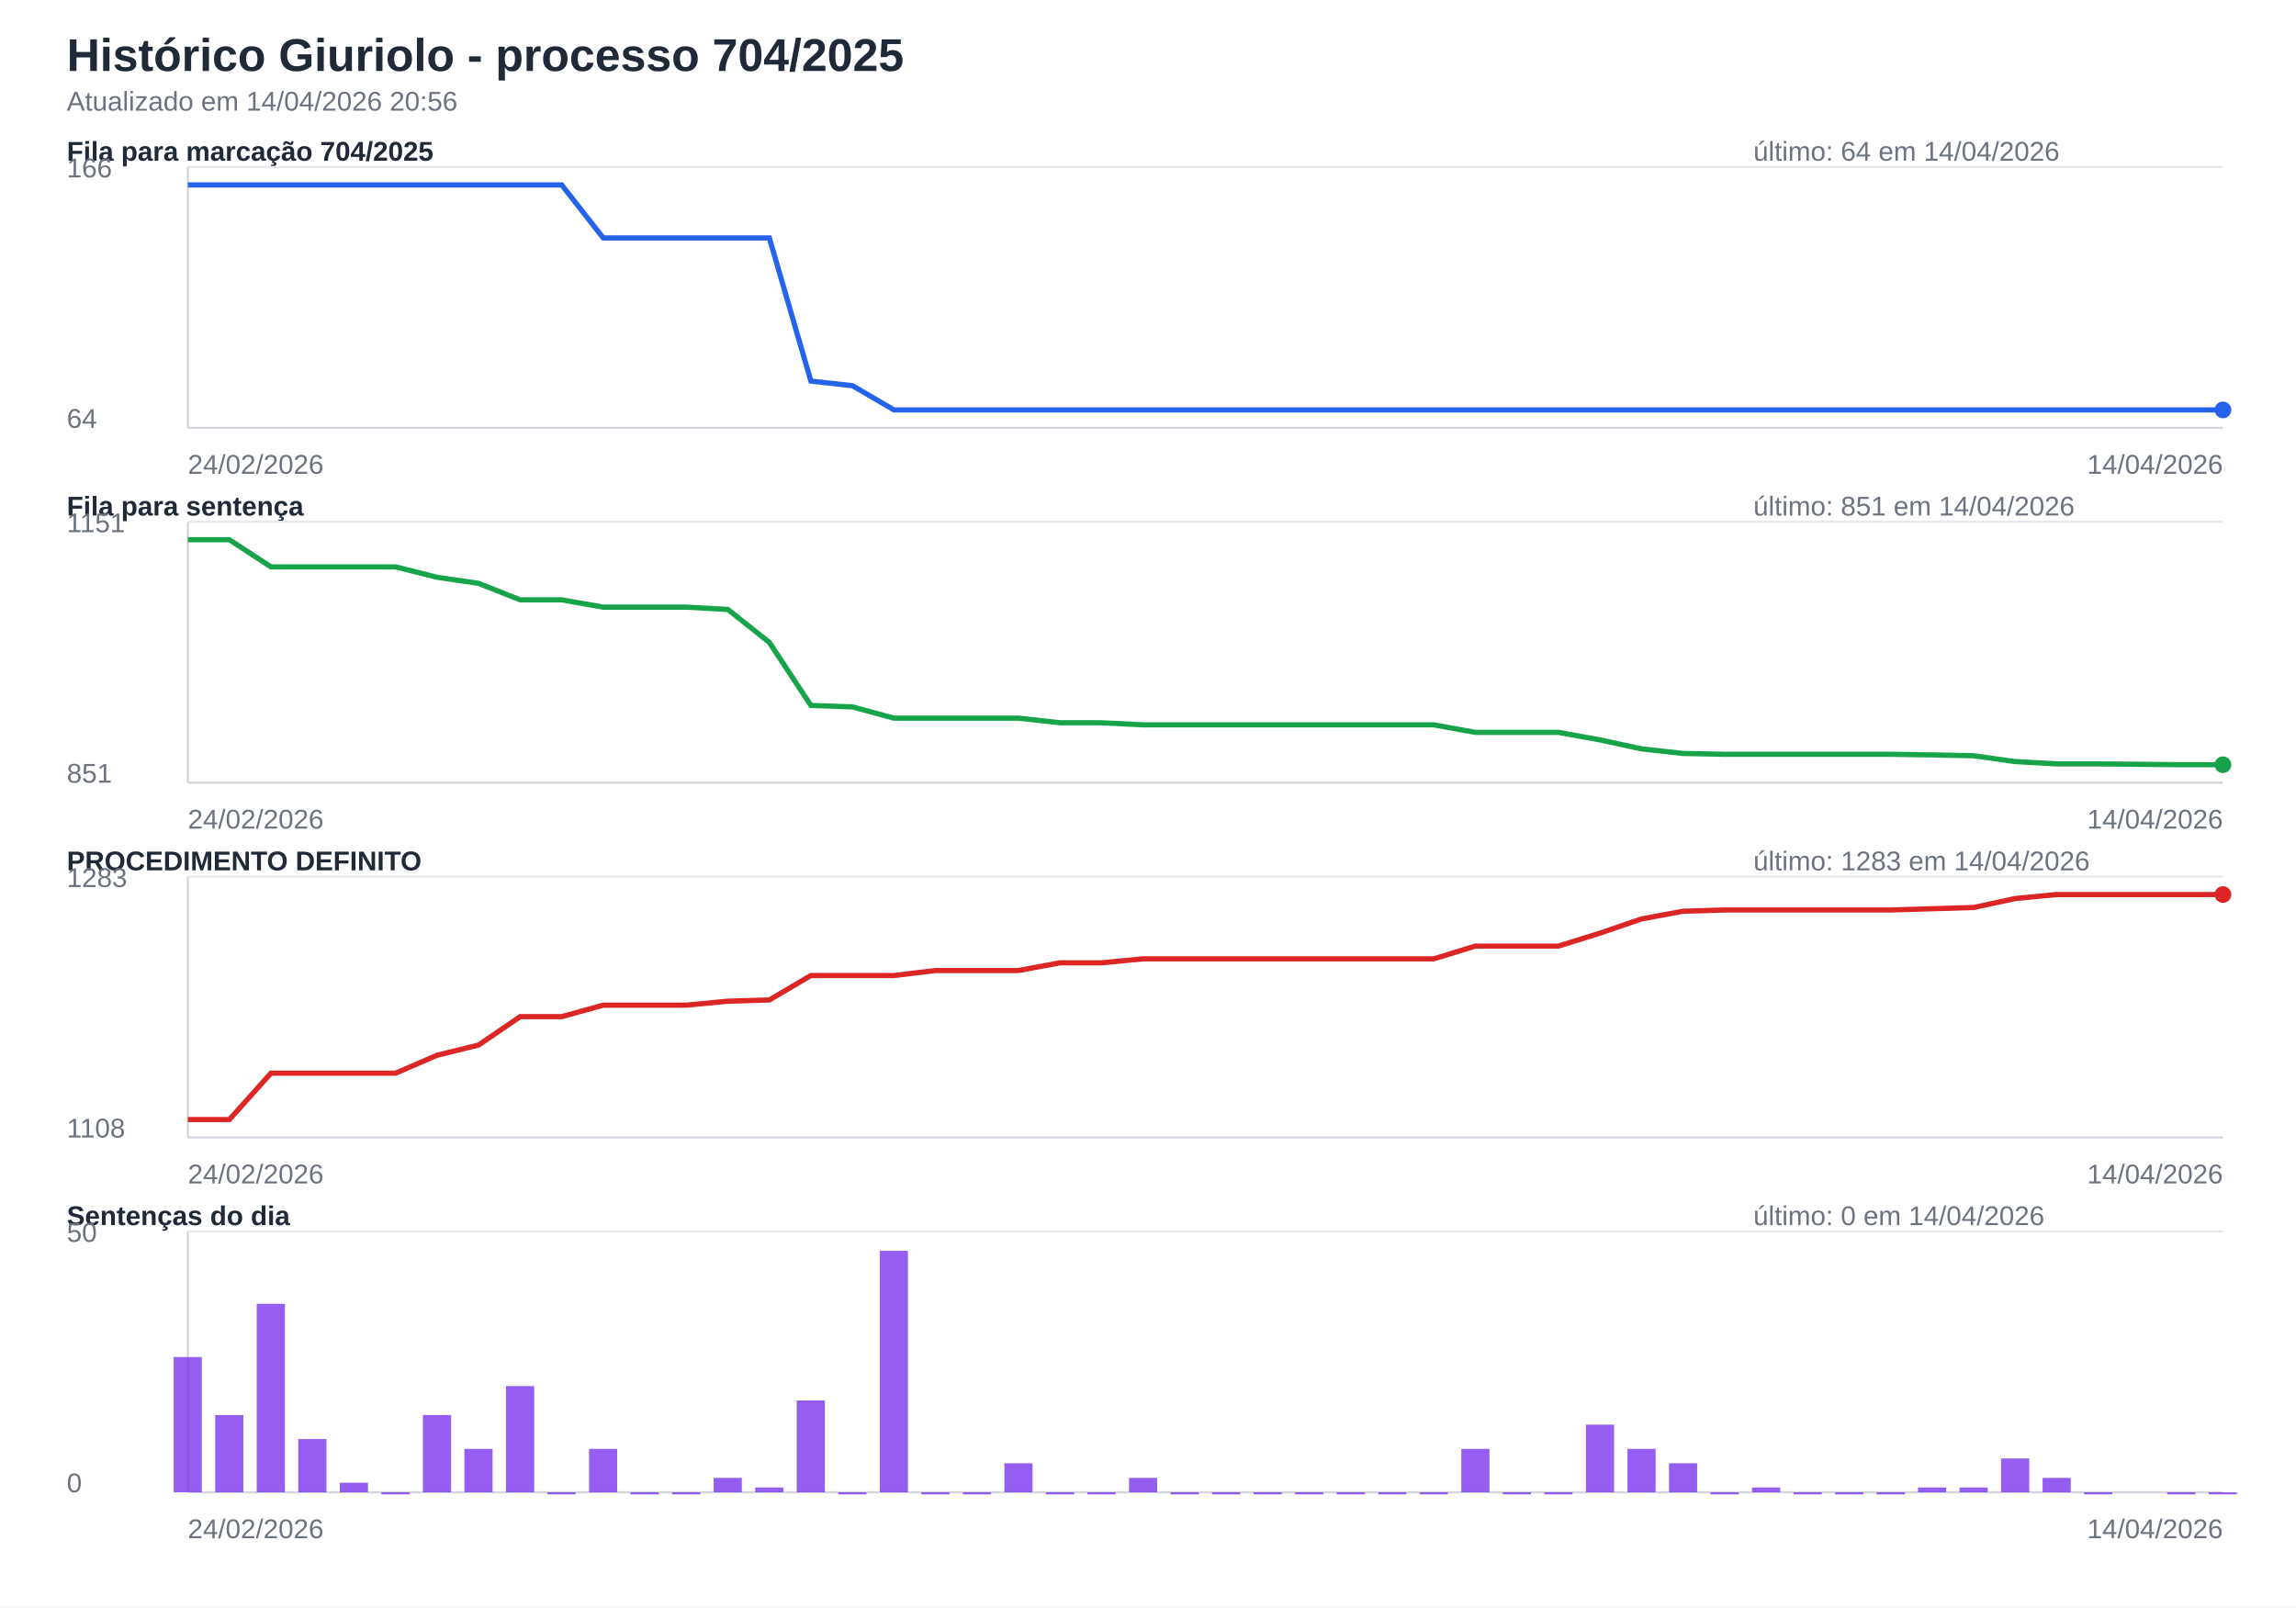
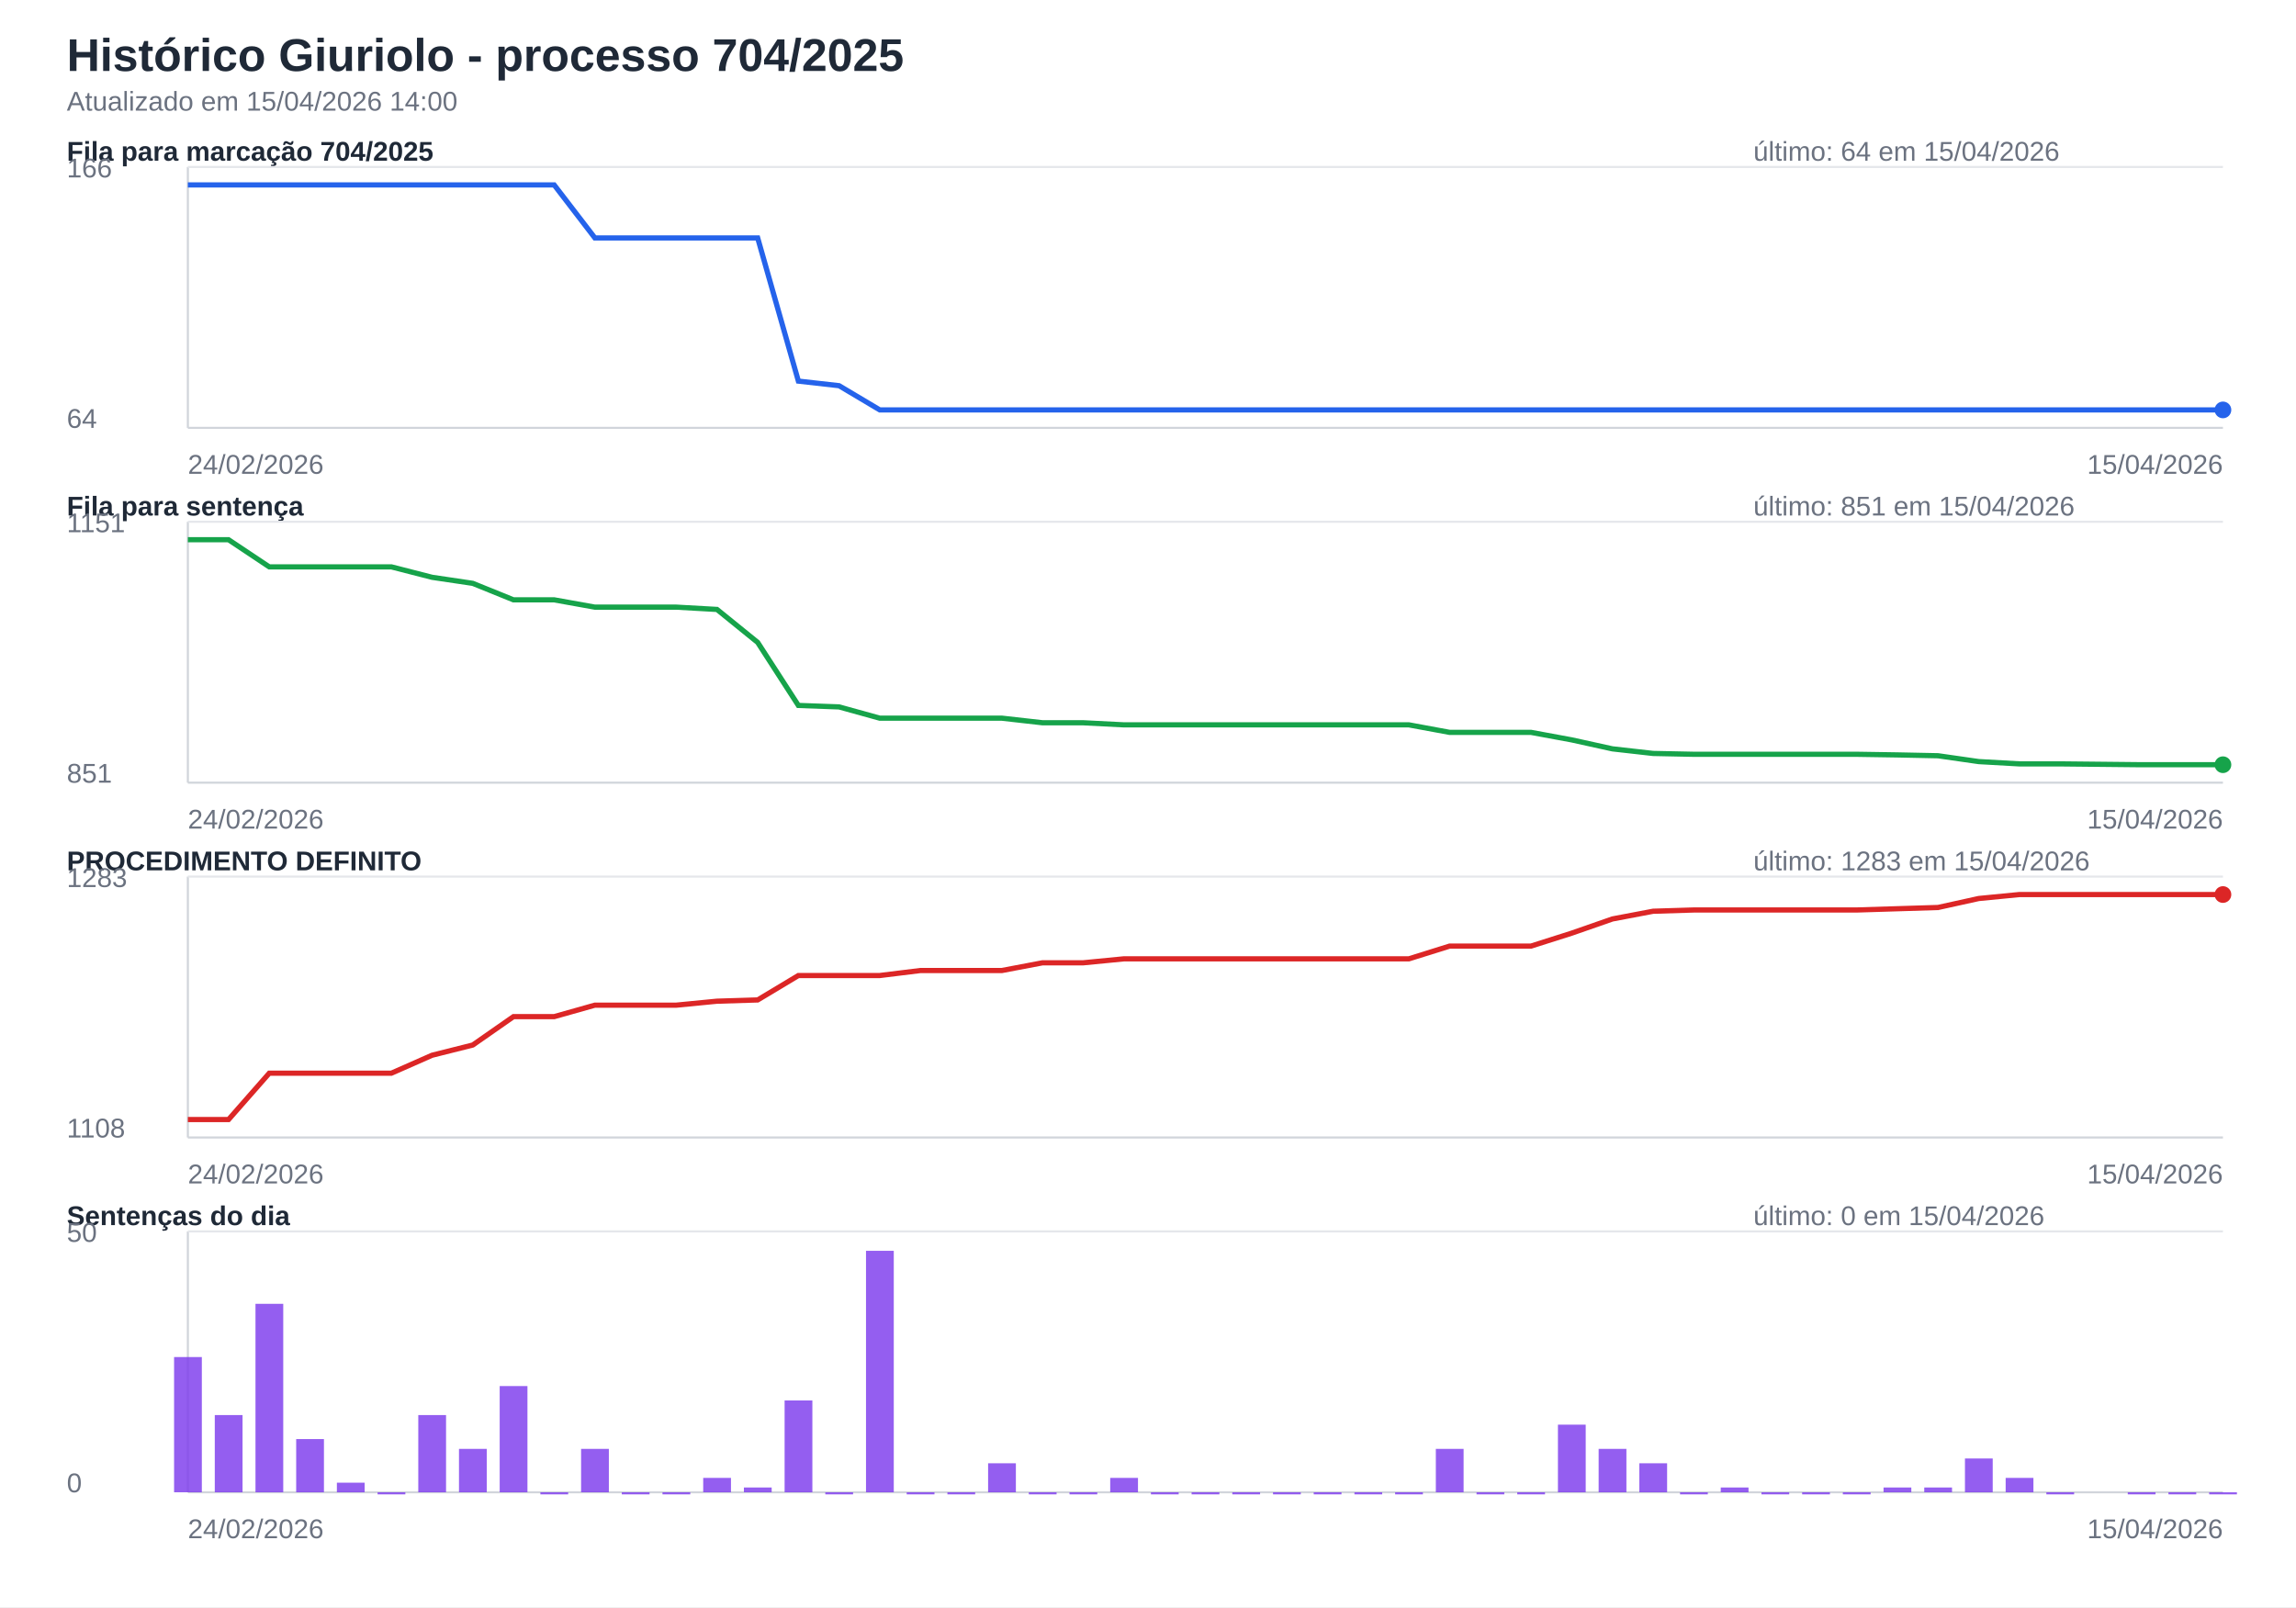
<svg xmlns="http://www.w3.org/2000/svg" width="1100" height="770" viewBox="0 0 1100 770">
  <rect width="100%" height="100%" fill="#ffffff" />
  <style>text{font-family:Segoe UI,Arial,sans-serif;font-size:13px;fill:#1f2937}.titulo{font-size:22px;font-weight:700}.sub{fill:#6b7280}.eixo{stroke:#d1d5db;stroke-width:1}.grade{stroke:#e5e7eb;stroke-width:1}.linha{fill:none;stroke-width:2.5}.barra{opacity:.82}</style>
  <text class="titulo" x="32" y="34">Histórico Giuriolo - processo 704/2025</text>
-   <text class="sub" x="32" y="53">Atualizado em 14/04/2026 20:56</text>
+   <text class="sub" x="32" y="53">Atualizado em 15/04/2026 14:00</text>
  <text x="32" y="77" font-weight="700">Fila para marcação 704/2025</text>
-   <text class="sub" x="840" y="77">último: 64 em 14/04/2026</text>
+   <text class="sub" x="840" y="77">último: 64 em 15/04/2026</text>
  <line class="eixo" x1="90" y1="205" x2="1065" y2="205" />
  <line class="eixo" x1="90" y1="80" x2="90" y2="205" />
  <line class="grade" x1="90" y1="80" x2="1065" y2="80" />
  <text class="sub" x="32" y="85">166</text>
  <text class="sub" x="32" y="205">64</text>
-   <path class="linha" stroke="#2563eb" d="M90.0,88.6 L109.9,88.6 L129.8,88.6 L149.7,88.6 L169.6,88.6 L189.5,88.6 L209.4,88.6 L229.3,88.6 L249.2,88.6 L269.1,88.6 L289.0,114.0 L308.9,114.0 L328.8,114.0 L348.7,114.0 L368.6,114.0 L388.5,182.6 L408.4,184.8 L428.3,196.4 L448.2,196.4 L468.1,196.4 L488.0,196.4 L507.9,196.4 L527.8,196.4 L547.7,196.4 L567.6,196.4 L587.4,196.4 L607.3,196.4 L627.2,196.4 L647.1,196.4 L667.0,196.4 L686.9,196.4 L706.8,196.4 L726.7,196.4 L746.6,196.4 L766.5,196.4 L786.4,196.4 L806.3,196.4 L826.2,196.4 L846.1,196.4 L866.0,196.4 L885.9,196.4 L905.8,196.4 L925.7,196.4 L945.6,196.4 L965.5,196.4 L985.4,196.4 L1005.3,196.4 L1045.1,196.4 L1065.0,196.4" />
+   <path class="linha" stroke="#2563eb" d="M90.0,88.6 L109.5,88.6 L129.0,88.6 L148.5,88.6 L168.0,88.6 L187.5,88.6 L207.0,88.6 L226.5,88.6 L246.0,88.6 L265.5,88.6 L285.0,114.0 L304.5,114.0 L324.0,114.0 L343.5,114.0 L363.0,114.0 L382.5,182.6 L402.0,184.8 L421.5,196.4 L441.0,196.4 L460.5,196.4 L480.0,196.4 L499.5,196.4 L519.0,196.4 L538.5,196.4 L558.0,196.4 L577.5,196.4 L597.0,196.4 L616.5,196.4 L636.0,196.4 L655.5,196.4 L675.0,196.4 L694.5,196.4 L714.0,196.4 L733.5,196.4 L753.0,196.4 L772.5,196.4 L792.0,196.4 L811.5,196.4 L831.0,196.4 L850.5,196.4 L870.0,196.4 L889.5,196.4 L909.0,196.4 L928.5,196.4 L948.0,196.4 L967.5,196.4 L987.0,196.4 L1026.0,196.4 L1045.5,196.4 L1065.0,196.4" />
  <circle cx="1065.0" cy="196.4" r="4" fill="#2563eb" />
  <text class="sub" x="90" y="227">24/02/2026</text>
-   <text class="sub" text-anchor="end" x="1065" y="227">14/04/2026</text>
+   <text class="sub" text-anchor="end" x="1065" y="227">15/04/2026</text>
  <text x="32" y="247" font-weight="700">Fila para sentença</text>
-   <text class="sub" x="840" y="247">último: 851 em 14/04/2026</text>
+   <text class="sub" x="840" y="247">último: 851 em 15/04/2026</text>
  <line class="eixo" x1="90" y1="375" x2="1065" y2="375" />
  <line class="eixo" x1="90" y1="250" x2="90" y2="375" />
  <line class="grade" x1="90" y1="250" x2="1065" y2="250" />
  <text class="sub" x="32" y="255">1151</text>
  <text class="sub" x="32" y="375">851</text>
-   <path class="linha" stroke="#16a34a" d="M90.0,258.6 L109.9,258.6 L129.8,271.6 L149.7,271.6 L169.6,271.6 L189.5,271.6 L209.4,276.6 L229.3,279.5 L249.2,287.4 L269.1,287.4 L289.0,290.9 L308.9,290.9 L328.8,290.9 L348.7,292.0 L368.6,307.8 L388.5,338.0 L408.4,338.7 L428.3,344.1 L448.2,344.1 L468.1,344.1 L488.0,344.1 L507.9,346.3 L527.8,346.3 L547.7,347.3 L567.6,347.3 L587.4,347.3 L607.3,347.3 L627.2,347.3 L647.1,347.3 L667.0,347.3 L686.9,347.3 L706.8,350.9 L726.7,350.9 L746.6,350.9 L766.5,354.5 L786.4,358.8 L806.3,361.0 L826.2,361.4 L846.1,361.4 L866.0,361.4 L885.9,361.4 L905.8,361.4 L925.7,361.7 L945.6,362.1 L965.5,364.9 L985.4,366.0 L1005.3,366.0 L1045.1,366.4 L1065.0,366.4" />
+   <path class="linha" stroke="#16a34a" d="M90.0,258.6 L109.5,258.6 L129.0,271.6 L148.5,271.6 L168.0,271.6 L187.5,271.6 L207.0,276.6 L226.5,279.5 L246.0,287.4 L265.5,287.4 L285.0,290.9 L304.5,290.9 L324.0,290.9 L343.5,292.0 L363.0,307.8 L382.5,338.0 L402.0,338.7 L421.5,344.1 L441.0,344.1 L460.5,344.1 L480.0,344.1 L499.5,346.3 L519.0,346.3 L538.5,347.3 L558.0,347.3 L577.5,347.3 L597.0,347.3 L616.5,347.3 L636.0,347.3 L655.5,347.3 L675.0,347.3 L694.5,350.9 L714.0,350.9 L733.5,350.9 L753.0,354.5 L772.5,358.8 L792.0,361.0 L811.5,361.4 L831.0,361.4 L850.5,361.4 L870.0,361.4 L889.5,361.4 L909.0,361.7 L928.5,362.1 L948.0,364.9 L967.5,366.0 L987.0,366.0 L1026.0,366.4 L1045.5,366.4 L1065.0,366.4" />
  <circle cx="1065.0" cy="366.4" r="4" fill="#16a34a" />
  <text class="sub" x="90" y="397">24/02/2026</text>
-   <text class="sub" text-anchor="end" x="1065" y="397">14/04/2026</text>
+   <text class="sub" text-anchor="end" x="1065" y="397">15/04/2026</text>
  <text x="32" y="417" font-weight="700">PROCEDIMENTO DEFINITO</text>
-   <text class="sub" x="840" y="417">último: 1283 em 14/04/2026</text>
+   <text class="sub" x="840" y="417">último: 1283 em 15/04/2026</text>
  <line class="eixo" x1="90" y1="545" x2="1065" y2="545" />
  <line class="eixo" x1="90" y1="420" x2="90" y2="545" />
  <line class="grade" x1="90" y1="420" x2="1065" y2="420" />
  <text class="sub" x="32" y="425">1283</text>
  <text class="sub" x="32" y="545">1108</text>
-   <path class="linha" stroke="#dc2626" d="M90.0,536.4 L109.9,536.4 L129.8,514.2 L149.7,514.2 L169.6,514.2 L189.5,514.2 L209.4,505.6 L229.3,500.7 L249.2,487.1 L269.1,487.1 L289.0,481.6 L308.9,481.6 L328.8,481.6 L348.7,479.7 L368.6,479.1 L388.5,467.4 L408.4,467.4 L428.3,467.4 L448.2,465.0 L468.1,465.0 L488.0,465.0 L507.9,461.3 L527.8,461.3 L547.7,459.4 L567.6,459.4 L587.4,459.4 L607.3,459.4 L627.2,459.4 L647.1,459.4 L667.0,459.4 L686.9,459.4 L706.8,453.3 L726.7,453.3 L746.6,453.3 L766.5,447.1 L786.4,440.3 L806.3,436.6 L826.2,436.0 L846.1,436.0 L866.0,436.0 L885.9,436.0 L905.8,436.0 L925.7,435.4 L945.6,434.8 L965.5,430.5 L985.4,428.6 L1005.3,428.6 L1045.1,428.6 L1065.0,428.6" />
+   <path class="linha" stroke="#dc2626" d="M90.0,536.4 L109.5,536.4 L129.0,514.2 L148.5,514.2 L168.0,514.2 L187.5,514.2 L207.0,505.6 L226.5,500.7 L246.0,487.1 L265.5,487.1 L285.0,481.6 L304.5,481.6 L324.0,481.6 L343.5,479.7 L363.0,479.1 L382.5,467.4 L402.0,467.4 L421.5,467.4 L441.0,465.0 L460.5,465.0 L480.0,465.0 L499.5,461.3 L519.0,461.3 L538.5,459.4 L558.0,459.4 L577.5,459.4 L597.0,459.4 L616.5,459.4 L636.0,459.4 L655.5,459.4 L675.0,459.4 L694.5,453.3 L714.0,453.3 L733.5,453.3 L753.0,447.1 L772.5,440.3 L792.0,436.6 L811.5,436.0 L831.0,436.0 L850.5,436.0 L870.0,436.0 L889.5,436.0 L909.0,435.4 L928.5,434.8 L948.0,430.5 L967.5,428.6 L987.0,428.6 L1026.0,428.6 L1045.5,428.6 L1065.0,428.6" />
  <circle cx="1065.0" cy="428.6" r="4" fill="#dc2626" />
  <text class="sub" x="90" y="567">24/02/2026</text>
-   <text class="sub" text-anchor="end" x="1065" y="567">14/04/2026</text>
+   <text class="sub" text-anchor="end" x="1065" y="567">15/04/2026</text>
  <text x="32" y="587" font-weight="700">Sentenças do dia</text>
-   <text class="sub" x="840" y="587">último: 0 em 14/04/2026</text>
+   <text class="sub" x="840" y="587">último: 0 em 15/04/2026</text>
  <line class="eixo" x1="90" y1="715" x2="1065" y2="715" />
  <line class="eixo" x1="90" y1="590" x2="90" y2="715" />
  <line class="grade" x1="90" y1="590" x2="1065" y2="590" />
  <text class="sub" x="32" y="595">50</text>
  <text class="sub" x="32" y="715">0</text>
-   <rect class="barra" x="83.2" y="650.2" width="13.5" height="64.8" fill="#7c3aed" />
-   <rect class="barra" x="103.1" y="678.0" width="13.5" height="37.0" fill="#7c3aed" />
-   <rect class="barra" x="123.0" y="624.7" width="13.5" height="90.3" fill="#7c3aed" />
-   <rect class="barra" x="142.9" y="689.5" width="13.5" height="25.5" fill="#7c3aed" />
-   <rect class="barra" x="162.8" y="710.4" width="13.5" height="4.6" fill="#7c3aed" />
-   <rect class="barra" x="182.7" y="715.0" width="13.5" height="1.0" fill="#7c3aed" />
-   <rect class="barra" x="202.6" y="678.0" width="13.5" height="37.0" fill="#7c3aed" />
-   <rect class="barra" x="222.5" y="694.2" width="13.5" height="20.8" fill="#7c3aed" />
-   <rect class="barra" x="242.4" y="664.1" width="13.5" height="50.9" fill="#7c3aed" />
-   <rect class="barra" x="262.3" y="715.0" width="13.5" height="1.0" fill="#7c3aed" />
-   <rect class="barra" x="282.2" y="694.2" width="13.5" height="20.8" fill="#7c3aed" />
-   <rect class="barra" x="302.1" y="715.0" width="13.5" height="1.0" fill="#7c3aed" />
-   <rect class="barra" x="322.0" y="715.0" width="13.5" height="1.0" fill="#7c3aed" />
-   <rect class="barra" x="341.9" y="708.1" width="13.5" height="6.9" fill="#7c3aed" />
-   <rect class="barra" x="361.8" y="712.7" width="13.5" height="2.3" fill="#7c3aed" />
-   <rect class="barra" x="381.7" y="671.0" width="13.5" height="44.0" fill="#7c3aed" />
-   <rect class="barra" x="401.6" y="715.0" width="13.5" height="1.0" fill="#7c3aed" />
-   <rect class="barra" x="421.5" y="599.3" width="13.5" height="115.7" fill="#7c3aed" />
-   <rect class="barra" x="441.4" y="715.0" width="13.5" height="1.0" fill="#7c3aed" />
-   <rect class="barra" x="461.3" y="715.0" width="13.5" height="1.0" fill="#7c3aed" />
-   <rect class="barra" x="481.2" y="701.1" width="13.5" height="13.9" fill="#7c3aed" />
-   <rect class="barra" x="501.1" y="715.0" width="13.5" height="1.0" fill="#7c3aed" />
-   <rect class="barra" x="521.0" y="715.0" width="13.5" height="1.0" fill="#7c3aed" />
-   <rect class="barra" x="540.9" y="708.1" width="13.5" height="6.9" fill="#7c3aed" />
-   <rect class="barra" x="560.8" y="715.0" width="13.5" height="1.0" fill="#7c3aed" />
-   <rect class="barra" x="580.7" y="715.0" width="13.5" height="1.0" fill="#7c3aed" />
-   <rect class="barra" x="600.6" y="715.0" width="13.5" height="1.0" fill="#7c3aed" />
-   <rect class="barra" x="620.5" y="715.0" width="13.5" height="1.0" fill="#7c3aed" />
-   <rect class="barra" x="640.4" y="715.0" width="13.5" height="1.0" fill="#7c3aed" />
-   <rect class="barra" x="660.3" y="715.0" width="13.5" height="1.0" fill="#7c3aed" />
-   <rect class="barra" x="680.2" y="715.0" width="13.5" height="1.0" fill="#7c3aed" />
-   <rect class="barra" x="700.1" y="694.2" width="13.5" height="20.8" fill="#7c3aed" />
-   <rect class="barra" x="720.0" y="715.0" width="13.5" height="1.0" fill="#7c3aed" />
-   <rect class="barra" x="739.9" y="715.0" width="13.5" height="1.0" fill="#7c3aed" />
-   <rect class="barra" x="759.8" y="682.6" width="13.5" height="32.4" fill="#7c3aed" />
-   <rect class="barra" x="779.7" y="694.2" width="13.5" height="20.8" fill="#7c3aed" />
-   <rect class="barra" x="799.6" y="701.1" width="13.5" height="13.9" fill="#7c3aed" />
-   <rect class="barra" x="819.5" y="715.0" width="13.5" height="1.0" fill="#7c3aed" />
-   <rect class="barra" x="839.4" y="712.7" width="13.5" height="2.3" fill="#7c3aed" />
-   <rect class="barra" x="859.3" y="715.0" width="13.5" height="1.0" fill="#7c3aed" />
-   <rect class="barra" x="879.2" y="715.0" width="13.5" height="1.0" fill="#7c3aed" />
-   <rect class="barra" x="899.1" y="715.0" width="13.5" height="1.0" fill="#7c3aed" />
-   <rect class="barra" x="918.9" y="712.7" width="13.5" height="2.3" fill="#7c3aed" />
-   <rect class="barra" x="938.8" y="712.7" width="13.5" height="2.3" fill="#7c3aed" />
-   <rect class="barra" x="958.7" y="698.8" width="13.5" height="16.2" fill="#7c3aed" />
-   <rect class="barra" x="978.6" y="708.1" width="13.5" height="6.9" fill="#7c3aed" />
-   <rect class="barra" x="998.5" y="715.0" width="13.5" height="1.0" fill="#7c3aed" />
-   <rect class="barra" x="1038.3" y="715.0" width="13.5" height="1.0" fill="#7c3aed" />
-   <rect class="barra" x="1058.2" y="715.0" width="13.5" height="1.0" fill="#7c3aed" />
+   <rect class="barra" x="83.4" y="650.2" width="13.3" height="64.8" fill="#7c3aed" />
+   <rect class="barra" x="102.9" y="678.0" width="13.3" height="37.0" fill="#7c3aed" />
+   <rect class="barra" x="122.4" y="624.7" width="13.3" height="90.3" fill="#7c3aed" />
+   <rect class="barra" x="141.9" y="689.5" width="13.3" height="25.5" fill="#7c3aed" />
+   <rect class="barra" x="161.4" y="710.4" width="13.3" height="4.6" fill="#7c3aed" />
+   <rect class="barra" x="180.9" y="715.0" width="13.3" height="1.0" fill="#7c3aed" />
+   <rect class="barra" x="200.4" y="678.0" width="13.3" height="37.0" fill="#7c3aed" />
+   <rect class="barra" x="219.9" y="694.2" width="13.3" height="20.8" fill="#7c3aed" />
+   <rect class="barra" x="239.4" y="664.1" width="13.3" height="50.9" fill="#7c3aed" />
+   <rect class="barra" x="258.9" y="715.0" width="13.3" height="1.0" fill="#7c3aed" />
+   <rect class="barra" x="278.4" y="694.2" width="13.3" height="20.8" fill="#7c3aed" />
+   <rect class="barra" x="297.9" y="715.0" width="13.3" height="1.0" fill="#7c3aed" />
+   <rect class="barra" x="317.4" y="715.0" width="13.3" height="1.0" fill="#7c3aed" />
+   <rect class="barra" x="336.9" y="708.1" width="13.3" height="6.9" fill="#7c3aed" />
+   <rect class="barra" x="356.4" y="712.7" width="13.3" height="2.3" fill="#7c3aed" />
+   <rect class="barra" x="375.9" y="671.0" width="13.3" height="44.0" fill="#7c3aed" />
+   <rect class="barra" x="395.4" y="715.0" width="13.3" height="1.0" fill="#7c3aed" />
+   <rect class="barra" x="414.9" y="599.3" width="13.3" height="115.7" fill="#7c3aed" />
+   <rect class="barra" x="434.4" y="715.0" width="13.3" height="1.0" fill="#7c3aed" />
+   <rect class="barra" x="453.9" y="715.0" width="13.3" height="1.0" fill="#7c3aed" />
+   <rect class="barra" x="473.4" y="701.1" width="13.3" height="13.9" fill="#7c3aed" />
+   <rect class="barra" x="492.9" y="715.0" width="13.3" height="1.0" fill="#7c3aed" />
+   <rect class="barra" x="512.4" y="715.0" width="13.3" height="1.0" fill="#7c3aed" />
+   <rect class="barra" x="531.9" y="708.1" width="13.3" height="6.9" fill="#7c3aed" />
+   <rect class="barra" x="551.4" y="715.0" width="13.3" height="1.0" fill="#7c3aed" />
+   <rect class="barra" x="570.9" y="715.0" width="13.3" height="1.0" fill="#7c3aed" />
+   <rect class="barra" x="590.4" y="715.0" width="13.3" height="1.0" fill="#7c3aed" />
+   <rect class="barra" x="609.9" y="715.0" width="13.3" height="1.0" fill="#7c3aed" />
+   <rect class="barra" x="629.4" y="715.0" width="13.3" height="1.0" fill="#7c3aed" />
+   <rect class="barra" x="648.9" y="715.0" width="13.3" height="1.0" fill="#7c3aed" />
+   <rect class="barra" x="668.4" y="715.0" width="13.3" height="1.0" fill="#7c3aed" />
+   <rect class="barra" x="687.9" y="694.2" width="13.3" height="20.8" fill="#7c3aed" />
+   <rect class="barra" x="707.4" y="715.0" width="13.3" height="1.0" fill="#7c3aed" />
+   <rect class="barra" x="726.9" y="715.0" width="13.3" height="1.0" fill="#7c3aed" />
+   <rect class="barra" x="746.4" y="682.6" width="13.3" height="32.4" fill="#7c3aed" />
+   <rect class="barra" x="765.9" y="694.2" width="13.3" height="20.8" fill="#7c3aed" />
+   <rect class="barra" x="785.4" y="701.1" width="13.3" height="13.9" fill="#7c3aed" />
+   <rect class="barra" x="804.9" y="715.0" width="13.3" height="1.0" fill="#7c3aed" />
+   <rect class="barra" x="824.4" y="712.7" width="13.3" height="2.3" fill="#7c3aed" />
+   <rect class="barra" x="843.9" y="715.0" width="13.3" height="1.0" fill="#7c3aed" />
+   <rect class="barra" x="863.4" y="715.0" width="13.3" height="1.0" fill="#7c3aed" />
+   <rect class="barra" x="882.9" y="715.0" width="13.3" height="1.0" fill="#7c3aed" />
+   <rect class="barra" x="902.4" y="712.7" width="13.3" height="2.3" fill="#7c3aed" />
+   <rect class="barra" x="921.9" y="712.7" width="13.3" height="2.3" fill="#7c3aed" />
+   <rect class="barra" x="941.4" y="698.8" width="13.3" height="16.2" fill="#7c3aed" />
+   <rect class="barra" x="960.9" y="708.1" width="13.3" height="6.9" fill="#7c3aed" />
+   <rect class="barra" x="980.4" y="715.0" width="13.3" height="1.0" fill="#7c3aed" />
+   <rect class="barra" x="1019.4" y="715.0" width="13.3" height="1.0" fill="#7c3aed" />
+   <rect class="barra" x="1038.9" y="715.0" width="13.3" height="1.0" fill="#7c3aed" />
+   <rect class="barra" x="1058.4" y="715.0" width="13.3" height="1.0" fill="#7c3aed" />
  <text class="sub" x="90" y="737">24/02/2026</text>
-   <text class="sub" text-anchor="end" x="1065" y="737">14/04/2026</text>
+   <text class="sub" text-anchor="end" x="1065" y="737">15/04/2026</text>
</svg>
